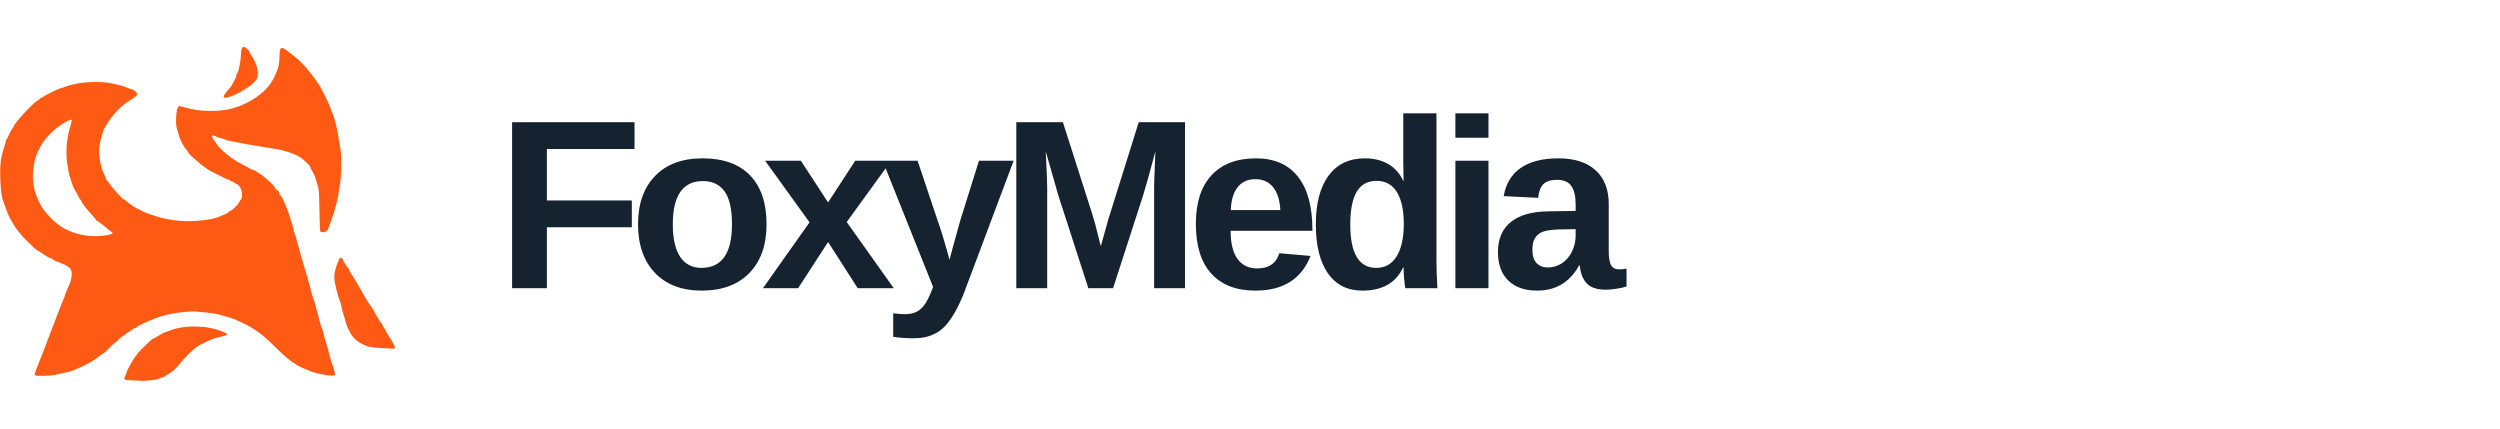
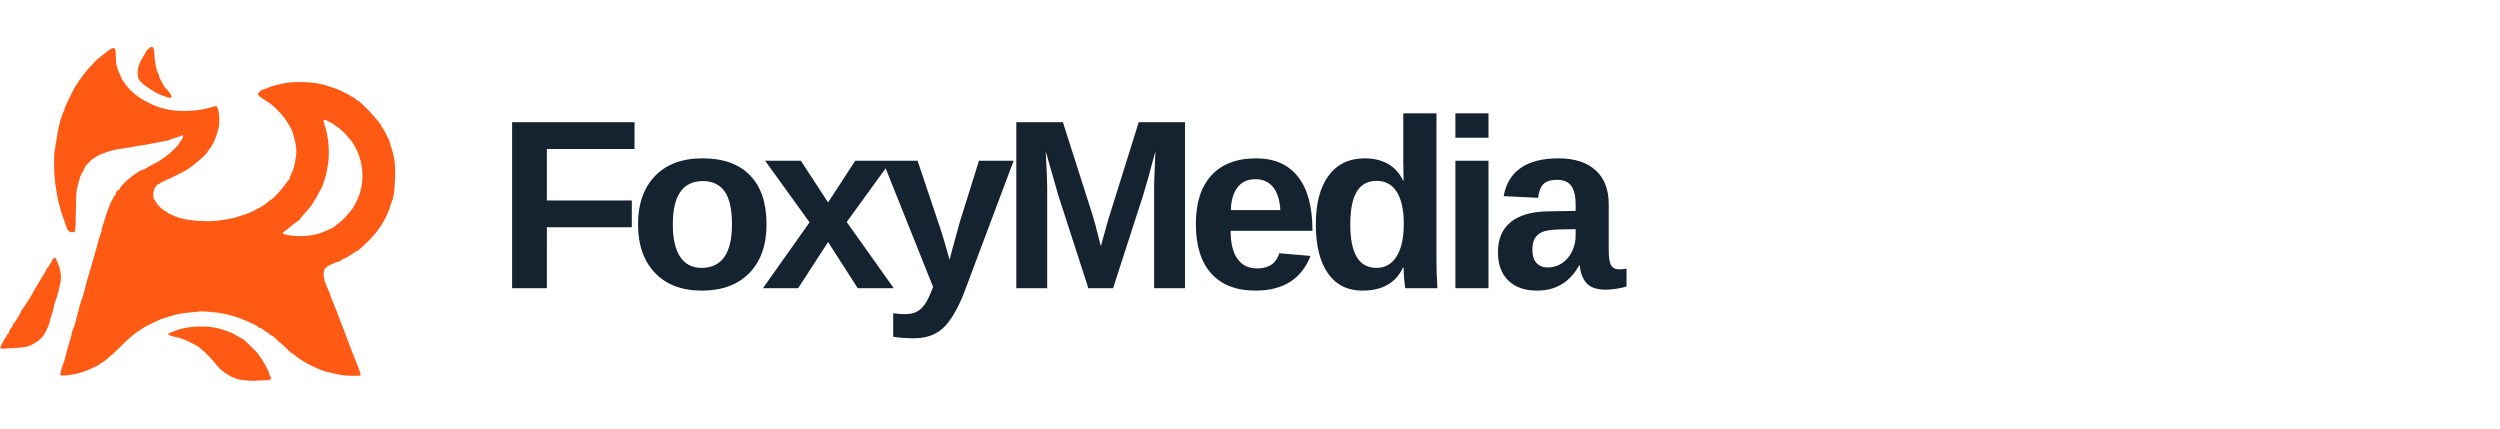
<svg xmlns="http://www.w3.org/2000/svg" viewBox="0 0 373 64" width="373" height="64" role="img" aria-label="FoxyMedia">
  <g transform="translate(0,7) scale(0.1152)">
-     <path fill="#FF5A14" fill-rule="evenodd" d="M181.7 432.4C181.6 432.2 177.0 432.0 171.6 431.9C160.6 431.6 159.4 430.8 162.3 425.8C163.2 424.1 164.0 422.3 164.0 421.6C164.0 419.2 174.4 400.9 176.2 400.2C176.7 400.0 177.0 399.3 177.0 398.6C177.0 397.3 196.7 378.0 198.0 378.0C198.4 378.0 201.8 376.2 205.4 374.0C209.0 371.8 212.3 370.0 212.7 370.0C213.0 370.0 216.2 368.9 219.6 367.5C239.0 359.7 269.1 360.4 288.5 368.9C289.6 369.4 291.3 370.1 292.2 370.4C295.7 371.5 294.0 373.6 288.8 374.7C276.9 377.1 270.2 379.8 257.1 387.1C251.6 390.1 239.0 402.3 232.0 411.4C228.3 416.1 224.3 419.7 219.1 423.1C215.0 425.8 211.0 428.0 210.3 428.0C209.5 428.0 207.9 428.6 206.7 429.4C204.6 430.8 197.4 431.8 186.7 432.4C184.1 432.5 181.9 432.5 181.7 432.4ZM45.0 424.2C45.0 423.3 46.1 419.7 47.5 416.3C48.9 412.8 51.2 407.0 52.6 403.3C54.0 399.5 55.8 395.1 56.5 393.5C57.2 391.9 60.4 383.5 63.5 375.0C66.7 366.5 69.8 358.1 70.6 356.5C71.3 354.9 72.8 350.8 74.0 347.5C75.2 344.2 76.8 340.1 77.5 338.5C78.2 336.9 79.6 333.5 80.5 331.0C81.4 328.5 82.6 325.7 83.1 324.8C83.6 323.8 84.0 322.5 84.0 322.0C84.0 321.4 84.8 319.0 85.9 316.7C86.9 314.4 88.7 310.2 90.0 307.5C91.2 304.8 92.4 300.0 92.7 296.9C93.5 288.5 91.6 285.6 82.4 281.4C78.3 279.5 74.2 278.0 73.4 278.0C72.6 278.0 71.0 277.1 69.8 276.0C68.6 274.9 66.9 274.0 66.0 274.0C65.1 274.0 61.1 271.8 57.1 269.0C53.1 266.2 49.5 264.0 49.1 264.0C48.2 264.0 43.3 259.6 33.7 250.2C21.8 238.5 11.4 222.0 6.9 207.3C5.8 203.6 4.4 199.7 3.9 198.7C0.8 192.9 -0.9 160.4 1.1 147.0C1.8 142.3 3.6 134.8 5.2 130.3C6.7 125.7 8.0 121.3 8.0 120.5C8.0 119.7 8.3 119.0 8.8 119.0C9.2 119.0 10.4 116.9 11.4 114.2C12.4 111.6 14.4 108.1 15.6 106.3C16.9 104.6 18.0 102.9 18.0 102.6C18.0 99.1 46.3 69.0 49.5 69.0C50.3 69.0 51.0 68.5 51.0 68.0C51.0 67.4 51.8 66.6 52.8 66.3C53.7 65.9 56.8 64.2 59.5 62.5C64.5 59.4 78.4 53.0 80.2 53.0C80.8 53.0 82.6 52.4 84.3 51.6C86.1 50.8 92.0 49.1 97.5 47.9C110.3 44.9 134.4 44.7 145.5 47.4C149.3 48.3 154.4 49.5 156.7 50.0C159.1 50.5 162.8 51.8 165.2 53.0C167.5 54.1 170.1 55.0 171.0 55.0C173.4 55.0 178.2 59.7 177.8 61.7C177.6 62.6 175.0 64.9 171.9 66.9C168.8 68.9 164.5 71.7 162.4 73.1C157.9 76.1 148.6 85.5 143.7 92.0C140.4 96.3 133.3 108.2 133.7 108.7C133.8 108.9 133.3 110.4 132.6 112.2C131.8 114.0 130.4 119.7 129.4 124.8C127.9 132.5 127.8 135.3 128.7 141.8C130.3 153.1 131.8 158.9 134.6 164.1C135.9 166.7 137.0 169.5 137.0 170.3C137.0 171.1 137.4 172.0 137.8 172.2C138.3 172.3 139.7 174.1 141.1 176.1C146.6 184.2 159.2 198.0 161.2 198.0C161.6 198.0 162.5 198.6 163.2 199.2C166.7 202.5 173.0 207.0 176.1 208.4C178.0 209.3 181.4 211.1 183.8 212.4C186.2 213.8 190.6 215.6 193.6 216.5C196.6 217.4 200.3 218.6 201.8 219.2C207.2 221.5 220.7 224.1 232.1 225.2C250.2 226.9 276.6 224.0 285.5 219.2C286.6 218.7 289.4 217.4 291.8 216.5C294.1 215.5 296.0 214.3 296.0 213.9C296.0 213.5 296.9 212.8 298.0 212.5C300.6 211.7 309.0 203.8 309.0 202.2C309.0 201.5 309.5 201.0 310.1 201.0C310.6 201.0 310.9 200.6 310.5 200.1C310.2 199.5 310.7 198.7 311.6 198.2C314.4 196.6 314.0 186.4 311.0 181.8C309.6 179.7 308.0 178.0 307.4 178.0C306.8 178.0 305.1 177.1 303.7 176.0C302.3 174.9 300.5 174.0 299.6 174.0C298.7 174.0 298.0 173.6 298.0 173.0C298.0 172.4 297.3 172.0 296.5 172.0C295.7 172.0 294.2 171.6 293.2 171.1C292.3 170.5 290.1 169.5 288.5 168.7C280.2 164.7 278.4 163.8 277.0 163.0C276.2 162.5 273.9 161.3 272.0 160.3C264.5 156.6 243.1 138.2 243.0 135.4C243.0 134.8 241.9 133.3 240.6 132.1C237.9 129.5 232.9 119.6 231.2 113.2C230.5 110.9 229.5 107.3 228.9 105.1C227.2 99.4 228.1 82.0 230.3 78.7C231.8 76.4 232.3 76.2 235.2 77.2C248.1 81.2 259.6 83.0 273.0 82.9C291.3 82.9 304.7 79.9 319.6 72.4C337.4 63.4 349.2 52.2 355.8 38.0C360.6 27.7 362.0 21.9 362.0 11.9C362.0 -0.4 363.9 -1.3 373.7 6.3C384.0 14.3 385.8 15.8 390.0 20.0C398.1 28.0 408.9 41.8 414.4 51.0C418.1 57.4 428.0 77.7 428.0 79.2C428.0 79.8 428.9 82.2 430.0 84.5C433.4 91.5 437.0 106.1 439.0 121.0C439.7 125.7 440.6 131.4 441.1 133.7C442.5 140.1 442.2 166.4 440.5 176.5C439.8 181.4 438.6 188.7 438.0 192.5C436.7 200.8 432.0 217.4 429.0 224.5C428.5 225.6 427.5 228.7 426.6 231.4C424.5 237.9 422.5 240.0 418.4 240.0C415.7 240.0 414.9 239.5 414.6 237.8C414.3 236.5 413.9 224.2 413.7 210.5C413.3 187.3 413.1 184.9 410.7 177.0C407.6 166.3 407.2 165.3 404.3 160.8C403.0 158.7 402.0 156.4 402.0 155.7C402.0 154.4 395.4 147.8 390.4 144.0C383.7 139.0 368.1 133.6 355.5 131.9C351.6 131.4 345.1 130.3 341.0 129.6C336.9 128.8 329.9 127.6 325.5 127.0C321.1 126.3 313.2 124.9 308.0 123.8C302.8 122.7 297.0 121.5 295.2 121.3C293.4 121.0 291.7 120.4 291.4 119.9C291.1 119.4 290.1 119.0 289.1 119.0C288.2 119.0 284.6 117.9 281.2 116.6L275.0 114.1L275.0 116.5C275.0 117.7 275.7 119.3 276.6 120.1C277.4 120.8 278.8 122.7 279.7 124.4C281.9 128.9 293.2 139.5 300.3 143.9C302.4 145.2 304.6 146.7 305.3 147.3C305.9 148.0 310.1 150.3 314.5 152.5C318.9 154.7 323.1 157.1 323.8 157.7C324.5 158.4 325.8 159.0 326.6 159.0C331.8 159.0 354.8 177.6 356.6 183.2C356.9 184.2 357.6 185.0 358.2 185.0C359.7 185.0 361.9 188.1 362.0 190.2C362.0 191.2 362.4 192.0 362.8 192.0C364.6 192.0 372.4 209.5 375.5 220.5C376.4 223.8 378.0 228.8 379.0 231.6C380.1 234.5 380.7 237.0 380.4 237.3C380.1 237.6 380.3 238.6 380.8 239.7C381.4 240.7 382.6 244.2 383.5 247.5C384.4 250.8 386.0 256.6 387.1 260.5C388.2 264.4 389.6 269.3 390.2 271.5C391.5 276.4 394.3 285.7 396.5 293.0C397.5 296.0 399.3 302.8 400.7 308.0C404.2 321.6 404.6 323.0 406.5 328.0C407.5 330.5 408.6 334.1 409.0 336.0C409.4 337.9 410.5 342.2 411.5 345.5C412.4 348.8 413.6 353.5 414.2 356.0C414.7 358.5 416.0 362.4 417.1 364.7C418.1 367.1 419.0 369.8 419.0 370.7C419.0 371.7 419.7 374.5 420.5 377.0C422.7 384.0 427.8 402.1 428.6 406.0C428.9 407.9 429.7 410.0 430.2 410.7C430.7 411.4 431.7 414.3 432.4 417.2C433.1 420.1 433.9 423.2 434.1 424.0C435.1 427.8 411.2 424.3 399.5 419.0C397.3 418.0 392.7 416.0 389.2 414.5C385.8 413.0 383.0 411.3 383.0 410.9C383.0 410.4 382.5 410.0 381.9 410.0C379.9 410.0 367.7 399.9 357.4 389.6C345.3 377.6 338.7 371.9 332.3 367.8C329.6 366.1 326.4 364.0 325.0 363.1C323.6 362.1 318.9 359.7 314.5 357.6C304.2 352.8 303.2 352.3 299.0 351.1C297.1 350.5 291.7 348.9 287.2 347.5C281.9 345.9 274.1 344.6 266.2 343.9C259.2 343.4 253.0 342.7 252.3 342.5C251.6 342.3 244.4 342.7 236.3 343.5C216.4 345.5 200.7 350.4 178.9 361.5C177.9 362.0 177.0 362.8 177.0 363.2C177.0 363.7 176.2 364.0 175.2 364.0C174.2 364.0 171.9 365.3 170.0 367.0C168.1 368.6 165.9 369.9 165.2 370.0C164.6 370.0 164.0 370.4 164.0 371.0C164.0 371.5 162.4 372.6 160.5 373.6C158.6 374.5 155.5 377.0 153.5 379.1C151.6 381.2 149.7 383.0 149.2 383.0C148.8 383.0 145.3 386.1 141.5 390.0C137.7 393.9 134.2 397.0 133.7 397.0C133.2 397.0 131.3 398.2 129.5 399.8C127.8 401.3 125.5 403.1 124.4 403.7C123.4 404.4 120.9 406.0 119.0 407.2C115.7 409.4 105.9 414.4 101.5 416.1C100.4 416.5 97.7 417.7 95.5 418.6C91.6 420.2 88.3 421.1 79.0 423.0C76.5 423.6 72.5 424.4 70.0 425.0C67.5 425.5 60.9 425.9 55.2 426.0C46.1 426.0 45.0 425.8 45.0 424.2ZM494.0 390.0C478.8 389.1 475.7 388.4 468.3 384.4C462.1 381.0 457.0 376.3 454.5 371.9C451.2 366.0 448.2 359.2 447.6 356.0C447.2 354.1 446.0 350.0 445.0 347.0C444.0 344.0 442.8 339.7 442.5 337.5C442.1 335.3 441.5 332.6 441.0 331.5C437.4 322.6 433.0 304.9 433.0 298.9C433.0 293.7 434.5 286.4 436.5 281.5C437.2 279.9 438.3 277.3 438.9 275.8C439.5 274.2 440.3 273.0 440.7 273.0C442.2 273.0 444.1 274.7 444.4 276.1C444.6 277.7 450.1 286.3 451.2 286.8C451.7 287.0 452.0 287.7 452.0 288.3C452.0 289.0 453.5 291.8 455.3 294.5C457.2 297.3 459.7 301.5 461.1 304.0C462.4 306.5 463.7 308.7 464.0 309.0C464.7 309.7 466.5 312.8 469.8 319.0C473.0 324.9 478.7 333.9 481.9 338.1C483.0 339.5 484.5 342.0 485.2 343.6C485.9 345.2 486.7 346.7 487.0 347.0C487.3 347.3 488.6 349.5 489.9 352.0C491.3 354.5 492.9 356.9 493.7 357.3C494.4 357.7 495.0 358.7 495.0 359.5C495.0 360.2 496.1 362.1 497.3 363.7C498.6 365.2 500.0 367.7 500.4 369.2C500.7 370.8 501.5 372.0 502.0 372.0C502.6 372.0 503.0 372.5 503.0 373.2C503.0 373.8 503.6 375.1 504.4 375.9C507.0 378.8 512.1 389.0 511.5 390.0C511.2 390.6 509.7 390.9 508.2 390.8C506.7 390.7 500.3 390.4 494.0 390.0ZM137.9 243.9C145.2 242.7 147.4 241.4 144.9 240.0C144.0 239.4 139.5 235.9 134.9 232.0C130.3 228.2 125.9 225.0 125.2 225.0C124.6 225.0 124.0 224.5 124.0 223.9C124.0 223.4 122.2 221.0 120.1 218.7C112.3 210.4 105.0 200.9 105.0 199.1C105.0 198.5 104.7 198.0 104.2 198.0C103.8 198.0 102.2 195.2 100.5 191.7C98.8 188.3 97.0 185.0 96.4 184.3C94.7 182.5 89.1 165.0 88.4 159.5C88.1 156.7 87.5 152.7 87.0 150.5C85.8 145.2 85.8 128.8 87.0 121.9C87.5 118.9 88.1 114.8 88.5 112.7C88.8 110.6 89.9 106.3 91.0 103.0C93.6 95.3 93.6 93.7 90.9 94.5C83.8 96.8 68.8 107.5 63.8 113.8C62.2 115.8 60.3 118.0 59.6 118.5C57.7 119.9 51.6 129.7 49.3 135.0C42.6 149.8 40.8 167.9 44.3 183.5C46.2 192.1 51.4 203.9 56.2 210.4C59.3 214.7 68.7 225.0 69.5 225.0C69.7 225.0 71.8 226.8 74.2 229.0C76.6 231.2 80.1 233.7 82.0 234.6C83.9 235.4 87.5 237.1 90.0 238.3C103.5 244.5 121.5 246.7 137.9 243.9ZM289.6 64.5C289.2 63.3 294.7 55.6 297.9 53.0C298.2 52.7 299.1 51.4 299.9 50.1C305.1 40.8 306.0 38.9 306.0 37.3C306.0 36.2 306.5 34.9 307.0 34.4C309.0 32.4 311.8 18.8 312.1 9.5C312.3 2.7 313.3 -0.0 315.7 0.0C317.5 0.0 323.0 4.8 323.0 6.3C323.0 6.8 324.5 9.5 326.4 12.3C334.5 24.5 336.3 38.2 330.6 44.2C325.4 49.6 322.4 51.8 309.7 59.4C305.8 61.7 294.2 66.0 291.9 66.0C291.0 66.0 290.0 65.3 289.6 64.5Z" />
+     <g transform="translate(512,0) scale(-1,1)">
+       <path fill="#FF5A14" fill-rule="evenodd" d="M181.7 432.4C181.6 432.2 177.0 432.0 171.6 431.9C160.6 431.6 159.4 430.8 162.3 425.8C163.2 424.1 164.0 422.3 164.0 421.6C164.0 419.2 174.4 400.9 176.2 400.2C176.7 400.0 177.0 399.3 177.0 398.6C177.0 397.3 196.7 378.0 198.0 378.0C198.4 378.0 201.8 376.2 205.4 374.0C209.0 371.8 212.3 370.0 212.7 370.0C213.0 370.0 216.2 368.9 219.6 367.5C239.0 359.7 269.1 360.4 288.5 368.9C289.6 369.4 291.3 370.1 292.2 370.4C295.7 371.5 294.0 373.6 288.8 374.7C276.9 377.1 270.2 379.8 257.1 387.1C251.6 390.1 239.0 402.3 232.0 411.4C228.3 416.1 224.3 419.7 219.1 423.1C215.0 425.8 211.0 428.0 210.3 428.0C209.5 428.0 207.9 428.6 206.7 429.4C204.6 430.8 197.4 431.8 186.7 432.4C184.1 432.5 181.9 432.5 181.7 432.4ZM45.0 424.2C45.0 423.3 46.1 419.7 47.5 416.3C48.9 412.8 51.2 407.0 52.6 403.3C54.0 399.5 55.8 395.1 56.5 393.5C57.2 391.9 60.4 383.5 63.5 375.0C66.7 366.5 69.8 358.1 70.6 356.5C71.3 354.9 72.8 350.8 74.0 347.5C75.2 344.2 76.8 340.1 77.5 338.5C78.2 336.9 79.6 333.5 80.5 331.0C81.4 328.5 82.6 325.7 83.1 324.8C83.6 323.8 84.0 322.5 84.0 322.0C84.0 321.4 84.8 319.0 85.9 316.7C86.9 314.4 88.7 310.2 90.0 307.5C91.2 304.8 92.4 300.0 92.7 296.9C93.5 288.5 91.6 285.6 82.4 281.4C78.3 279.5 74.2 278.0 73.4 278.0C72.6 278.0 71.0 277.1 69.8 276.0C68.6 274.9 66.9 274.0 66.0 274.0C65.1 274.0 61.1 271.8 57.1 269.0C53.1 266.2 49.5 264.0 49.1 264.0C48.2 264.0 43.3 259.6 33.7 250.2C21.8 238.5 11.4 222.0 6.9 207.3C5.8 203.6 4.4 199.7 3.9 198.7C0.8 192.9 -0.9 160.4 1.1 147.0C1.8 142.3 3.6 134.8 5.2 130.3C6.7 125.7 8.0 121.3 8.0 120.5C8.0 119.7 8.3 119.0 8.8 119.0C9.2 119.0 10.4 116.9 11.4 114.2C12.4 111.6 14.4 108.1 15.6 106.3C16.9 104.6 18.0 102.9 18.0 102.6C18.0 99.1 46.3 69.0 49.5 69.0C50.3 69.0 51.0 68.5 51.0 68.0C51.0 67.4 51.8 66.6 52.8 66.3C53.7 65.9 56.8 64.2 59.5 62.5C64.5 59.4 78.4 53.0 80.2 53.0C80.8 53.0 82.6 52.4 84.3 51.6C86.1 50.8 92.0 49.1 97.5 47.9C110.3 44.9 134.4 44.7 145.5 47.4C149.3 48.3 154.4 49.5 156.7 50.0C159.1 50.5 162.8 51.8 165.2 53.0C167.5 54.1 170.1 55.0 171.0 55.0C173.4 55.0 178.2 59.7 177.8 61.7C177.6 62.6 175.0 64.9 171.9 66.9C168.8 68.9 164.5 71.7 162.4 73.1C157.9 76.1 148.6 85.5 143.7 92.0C140.4 96.3 133.3 108.2 133.7 108.7C133.8 108.9 133.3 110.4 132.6 112.2C131.8 114.0 130.4 119.7 129.4 124.8C127.9 132.5 127.8 135.3 128.7 141.8C130.3 153.1 131.8 158.9 134.6 164.1C135.9 166.7 137.0 169.5 137.0 170.3C137.0 171.1 137.4 172.0 137.8 172.2C138.3 172.3 139.7 174.1 141.1 176.1C146.6 184.2 159.2 198.0 161.2 198.0C161.6 198.0 162.5 198.6 163.2 199.2C166.7 202.5 173.0 207.0 176.1 208.4C178.0 209.3 181.4 211.1 183.8 212.4C186.2 213.8 190.6 215.6 193.6 216.5C196.6 217.4 200.3 218.6 201.8 219.2C207.2 221.5 220.7 224.1 232.1 225.2C250.2 226.9 276.6 224.0 285.5 219.2C286.6 218.7 289.4 217.4 291.8 216.5C294.1 215.5 296.0 214.3 296.0 213.9C296.0 213.5 296.9 212.8 298.0 212.5C300.6 211.7 309.0 203.8 309.0 202.2C309.0 201.5 309.5 201.0 310.1 201.0C310.6 201.0 310.9 200.6 310.5 200.1C310.2 199.5 310.7 198.7 311.6 198.2C314.4 196.6 314.0 186.4 311.0 181.8C309.6 179.7 308.0 178.0 307.4 178.0C306.8 178.0 305.1 177.1 303.7 176.0C302.3 174.9 300.5 174.0 299.6 174.0C298.7 174.0 298.0 173.6 298.0 173.0C298.0 172.4 297.3 172.0 296.5 172.0C295.7 172.0 294.2 171.6 293.2 171.1C292.3 170.5 290.1 169.5 288.5 168.7C280.2 164.7 278.4 163.8 277.0 163.0C276.2 162.5 273.9 161.3 272.0 160.3C264.5 156.6 243.1 138.2 243.0 135.4C243.0 134.8 241.9 133.3 240.6 132.1C237.9 129.5 232.9 119.6 231.2 113.2C230.5 110.9 229.5 107.3 228.9 105.1C227.2 99.4 228.1 82.0 230.3 78.7C231.8 76.4 232.3 76.2 235.2 77.2C248.1 81.2 259.6 83.0 273.0 82.9C291.3 82.9 304.7 79.9 319.6 72.4C337.4 63.4 349.2 52.2 355.8 38.0C360.6 27.7 362.0 21.9 362.0 11.9C362.0 -0.4 363.9 -1.3 373.7 6.3C384.0 14.3 385.8 15.8 390.0 20.0C398.1 28.0 408.9 41.8 414.4 51.0C418.1 57.4 428.0 77.7 428.0 79.2C428.0 79.8 428.9 82.2 430.0 84.5C433.4 91.5 437.0 106.1 439.0 121.0C439.7 125.7 440.6 131.4 441.1 133.7C442.5 140.1 442.2 166.4 440.5 176.5C439.8 181.4 438.6 188.7 438.0 192.5C436.7 200.8 432.0 217.4 429.0 224.5C428.5 225.6 427.5 228.7 426.6 231.4C424.5 237.9 422.5 240.0 418.4 240.0C415.7 240.0 414.9 239.5 414.6 237.8C414.3 236.5 413.9 224.2 413.7 210.5C413.3 187.3 413.1 184.9 410.7 177.0C407.6 166.3 407.2 165.3 404.3 160.8C403.0 158.7 402.0 156.4 402.0 155.7C402.0 154.4 395.4 147.8 390.4 144.0C383.7 139.0 368.1 133.6 355.5 131.9C351.6 131.4 345.1 130.3 341.0 129.6C336.9 128.8 329.9 127.6 325.5 127.0C321.1 126.3 313.2 124.9 308.0 123.8C302.8 122.7 297.0 121.5 295.2 121.3C293.4 121.0 291.7 120.4 291.4 119.9C291.1 119.4 290.1 119.0 289.1 119.0C288.2 119.0 284.6 117.9 281.2 116.6L275.0 114.1L275.0 116.5C275.0 117.7 275.7 119.3 276.6 120.1C277.4 120.8 278.8 122.7 279.7 124.4C281.9 128.9 293.2 139.5 300.3 143.9C302.4 145.2 304.6 146.7 305.3 147.3C305.9 148.0 310.1 150.3 314.5 152.5C318.9 154.7 323.1 157.1 323.8 157.7C324.5 158.4 325.8 159.0 326.6 159.0C331.8 159.0 354.8 177.6 356.6 183.2C356.9 184.2 357.6 185.0 358.2 185.0C359.7 185.0 361.9 188.1 362.0 190.2C362.0 191.2 362.4 192.0 362.8 192.0C364.6 192.0 372.4 209.5 375.5 220.5C376.4 223.8 378.0 228.8 379.0 231.6C380.1 234.5 380.7 237.0 380.4 237.3C380.1 237.6 380.3 238.6 380.8 239.7C381.4 240.7 382.6 244.2 383.5 247.5C384.4 250.8 386.0 256.6 387.1 260.5C388.2 264.4 389.6 269.3 390.2 271.5C391.5 276.4 394.3 285.7 396.5 293.0C397.5 296.0 399.3 302.8 400.7 308.0C404.2 321.6 404.6 323.0 406.5 328.0C407.5 330.5 408.6 334.1 409.0 336.0C409.4 337.9 410.5 342.2 411.5 345.5C412.4 348.8 413.6 353.5 414.2 356.0C414.7 358.5 416.0 362.4 417.1 364.7C418.1 367.1 419.0 369.8 419.0 370.7C419.0 371.7 419.7 374.5 420.5 377.0C422.7 384.0 427.8 402.1 428.6 406.0C428.9 407.9 429.7 410.0 430.2 410.7C430.7 411.4 431.7 414.3 432.4 417.2C433.1 420.1 433.9 423.2 434.1 424.0C435.1 427.8 411.2 424.3 399.5 419.0C397.3 418.0 392.7 416.0 389.2 414.5C385.8 413.0 383.0 411.3 383.0 410.9C383.0 410.4 382.5 410.0 381.9 410.0C379.9 410.0 367.7 399.9 357.4 389.6C345.3 377.6 338.7 371.9 332.3 367.8C329.6 366.1 326.4 364.0 325.0 363.1C323.6 362.1 318.9 359.7 314.5 357.6C304.2 352.8 303.2 352.3 299.0 351.1C297.1 350.5 291.7 348.9 287.2 347.5C281.9 345.9 274.1 344.6 266.2 343.9C259.2 343.4 253.0 342.7 252.3 342.5C251.6 342.3 244.4 342.7 236.3 343.5C216.4 345.5 200.7 350.4 178.9 361.5C177.9 362.0 177.0 362.8 177.0 363.2C177.0 363.7 176.2 364.0 175.2 364.0C174.2 364.0 171.9 365.3 170.0 367.0C168.1 368.6 165.9 369.9 165.2 370.0C164.6 370.0 164.0 370.4 164.0 371.0C164.0 371.5 162.4 372.6 160.5 373.6C158.6 374.5 155.5 377.0 153.5 379.1C151.6 381.2 149.7 383.0 149.2 383.0C148.8 383.0 145.3 386.1 141.5 390.0C137.7 393.9 134.2 397.0 133.7 397.0C133.2 397.0 131.3 398.2 129.5 399.8C127.8 401.3 125.5 403.1 124.4 403.7C123.4 404.4 120.9 406.0 119.0 407.2C115.7 409.4 105.9 414.4 101.5 416.1C100.4 416.5 97.7 417.7 95.5 418.6C91.6 420.2 88.3 421.1 79.0 423.0C76.5 423.6 72.5 424.4 70.0 425.0C67.5 425.5 60.9 425.9 55.2 426.0C46.1 426.0 45.0 425.8 45.0 424.2ZM494.0 390.0C478.8 389.1 475.7 388.4 468.3 384.4C462.1 381.0 457.0 376.3 454.5 371.9C451.2 366.0 448.2 359.2 447.6 356.0C447.2 354.1 446.0 350.0 445.0 347.0C444.0 344.0 442.8 339.7 442.5 337.5C442.1 335.3 441.5 332.6 441.0 331.5C437.4 322.6 433.0 304.9 433.0 298.9C433.0 293.7 434.5 286.4 436.5 281.5C437.2 279.9 438.3 277.3 438.9 275.8C439.5 274.2 440.3 273.0 440.7 273.0C442.2 273.0 444.1 274.7 444.4 276.1C444.6 277.7 450.1 286.3 451.2 286.8C451.7 287.0 452.0 287.7 452.0 288.3C452.0 289.0 453.5 291.8 455.3 294.5C457.2 297.3 459.7 301.5 461.1 304.0C462.4 306.5 463.7 308.7 464.0 309.0C464.7 309.7 466.5 312.8 469.8 319.0C473.0 324.9 478.7 333.9 481.9 338.1C483.0 339.5 484.5 342.0 485.2 343.6C485.9 345.2 486.7 346.7 487.0 347.0C487.3 347.3 488.6 349.5 489.9 352.0C491.3 354.5 492.9 356.9 493.7 357.3C494.4 357.7 495.0 358.7 495.0 359.5C495.0 360.2 496.1 362.1 497.3 363.7C498.6 365.2 500.0 367.7 500.4 369.2C500.7 370.8 501.5 372.0 502.0 372.0C502.6 372.0 503.0 372.5 503.0 373.2C503.0 373.8 503.6 375.1 504.4 375.9C507.0 378.8 512.1 389.0 511.5 390.0C511.2 390.6 509.7 390.9 508.2 390.8C506.7 390.7 500.3 390.4 494.0 390.0ZM137.9 243.9C145.2 242.7 147.4 241.4 144.9 240.0C144.0 239.4 139.5 235.9 134.9 232.0C130.3 228.2 125.9 225.0 125.2 225.0C124.6 225.0 124.0 224.5 124.0 223.9C124.0 223.4 122.2 221.0 120.1 218.7C112.3 210.4 105.0 200.9 105.0 199.1C105.0 198.5 104.7 198.0 104.2 198.0C103.8 198.0 102.2 195.2 100.5 191.7C98.8 188.3 97.0 185.0 96.4 184.3C94.7 182.5 89.1 165.0 88.4 159.5C88.1 156.7 87.5 152.7 87.0 150.5C85.8 145.2 85.8 128.8 87.0 121.9C87.5 118.9 88.1 114.8 88.5 112.7C88.8 110.6 89.9 106.3 91.0 103.0C93.6 95.3 93.6 93.7 90.9 94.5C83.8 96.8 68.8 107.5 63.8 113.8C62.2 115.8 60.3 118.0 59.6 118.5C57.7 119.9 51.6 129.7 49.3 135.0C42.6 149.8 40.8 167.9 44.3 183.5C46.2 192.1 51.4 203.9 56.2 210.4C59.3 214.7 68.7 225.0 69.5 225.0C69.7 225.0 71.8 226.8 74.2 229.0C76.6 231.2 80.1 233.7 82.0 234.6C83.9 235.4 87.5 237.1 90.0 238.3C103.5 244.5 121.5 246.7 137.9 243.9ZM289.6 64.5C289.2 63.3 294.7 55.6 297.9 53.0C298.2 52.7 299.1 51.4 299.9 50.1C305.1 40.8 306.0 38.9 306.0 37.3C306.0 36.2 306.5 34.9 307.0 34.4C309.0 32.4 311.8 18.8 312.1 9.5C312.3 2.7 313.3 -0.0 315.7 0.0C317.5 0.0 323.0 4.8 323.0 6.3C323.0 6.8 324.5 9.5 326.4 12.3C334.5 24.5 336.3 38.2 330.6 44.2C325.4 49.6 322.4 51.8 309.7 59.4C305.8 61.7 294.2 66.0 291.9 66.0C291.0 66.0 290.0 65.3 289.6 64.5Z" />
+     </g>
  </g>
  <text x="74" y="43" font-family="Manrope,Arial,Helvetica,sans-serif" font-size="36" font-weight="800" letter-spacing="-2.2" fill="#152330">FoxyMedia</text>
</svg>
